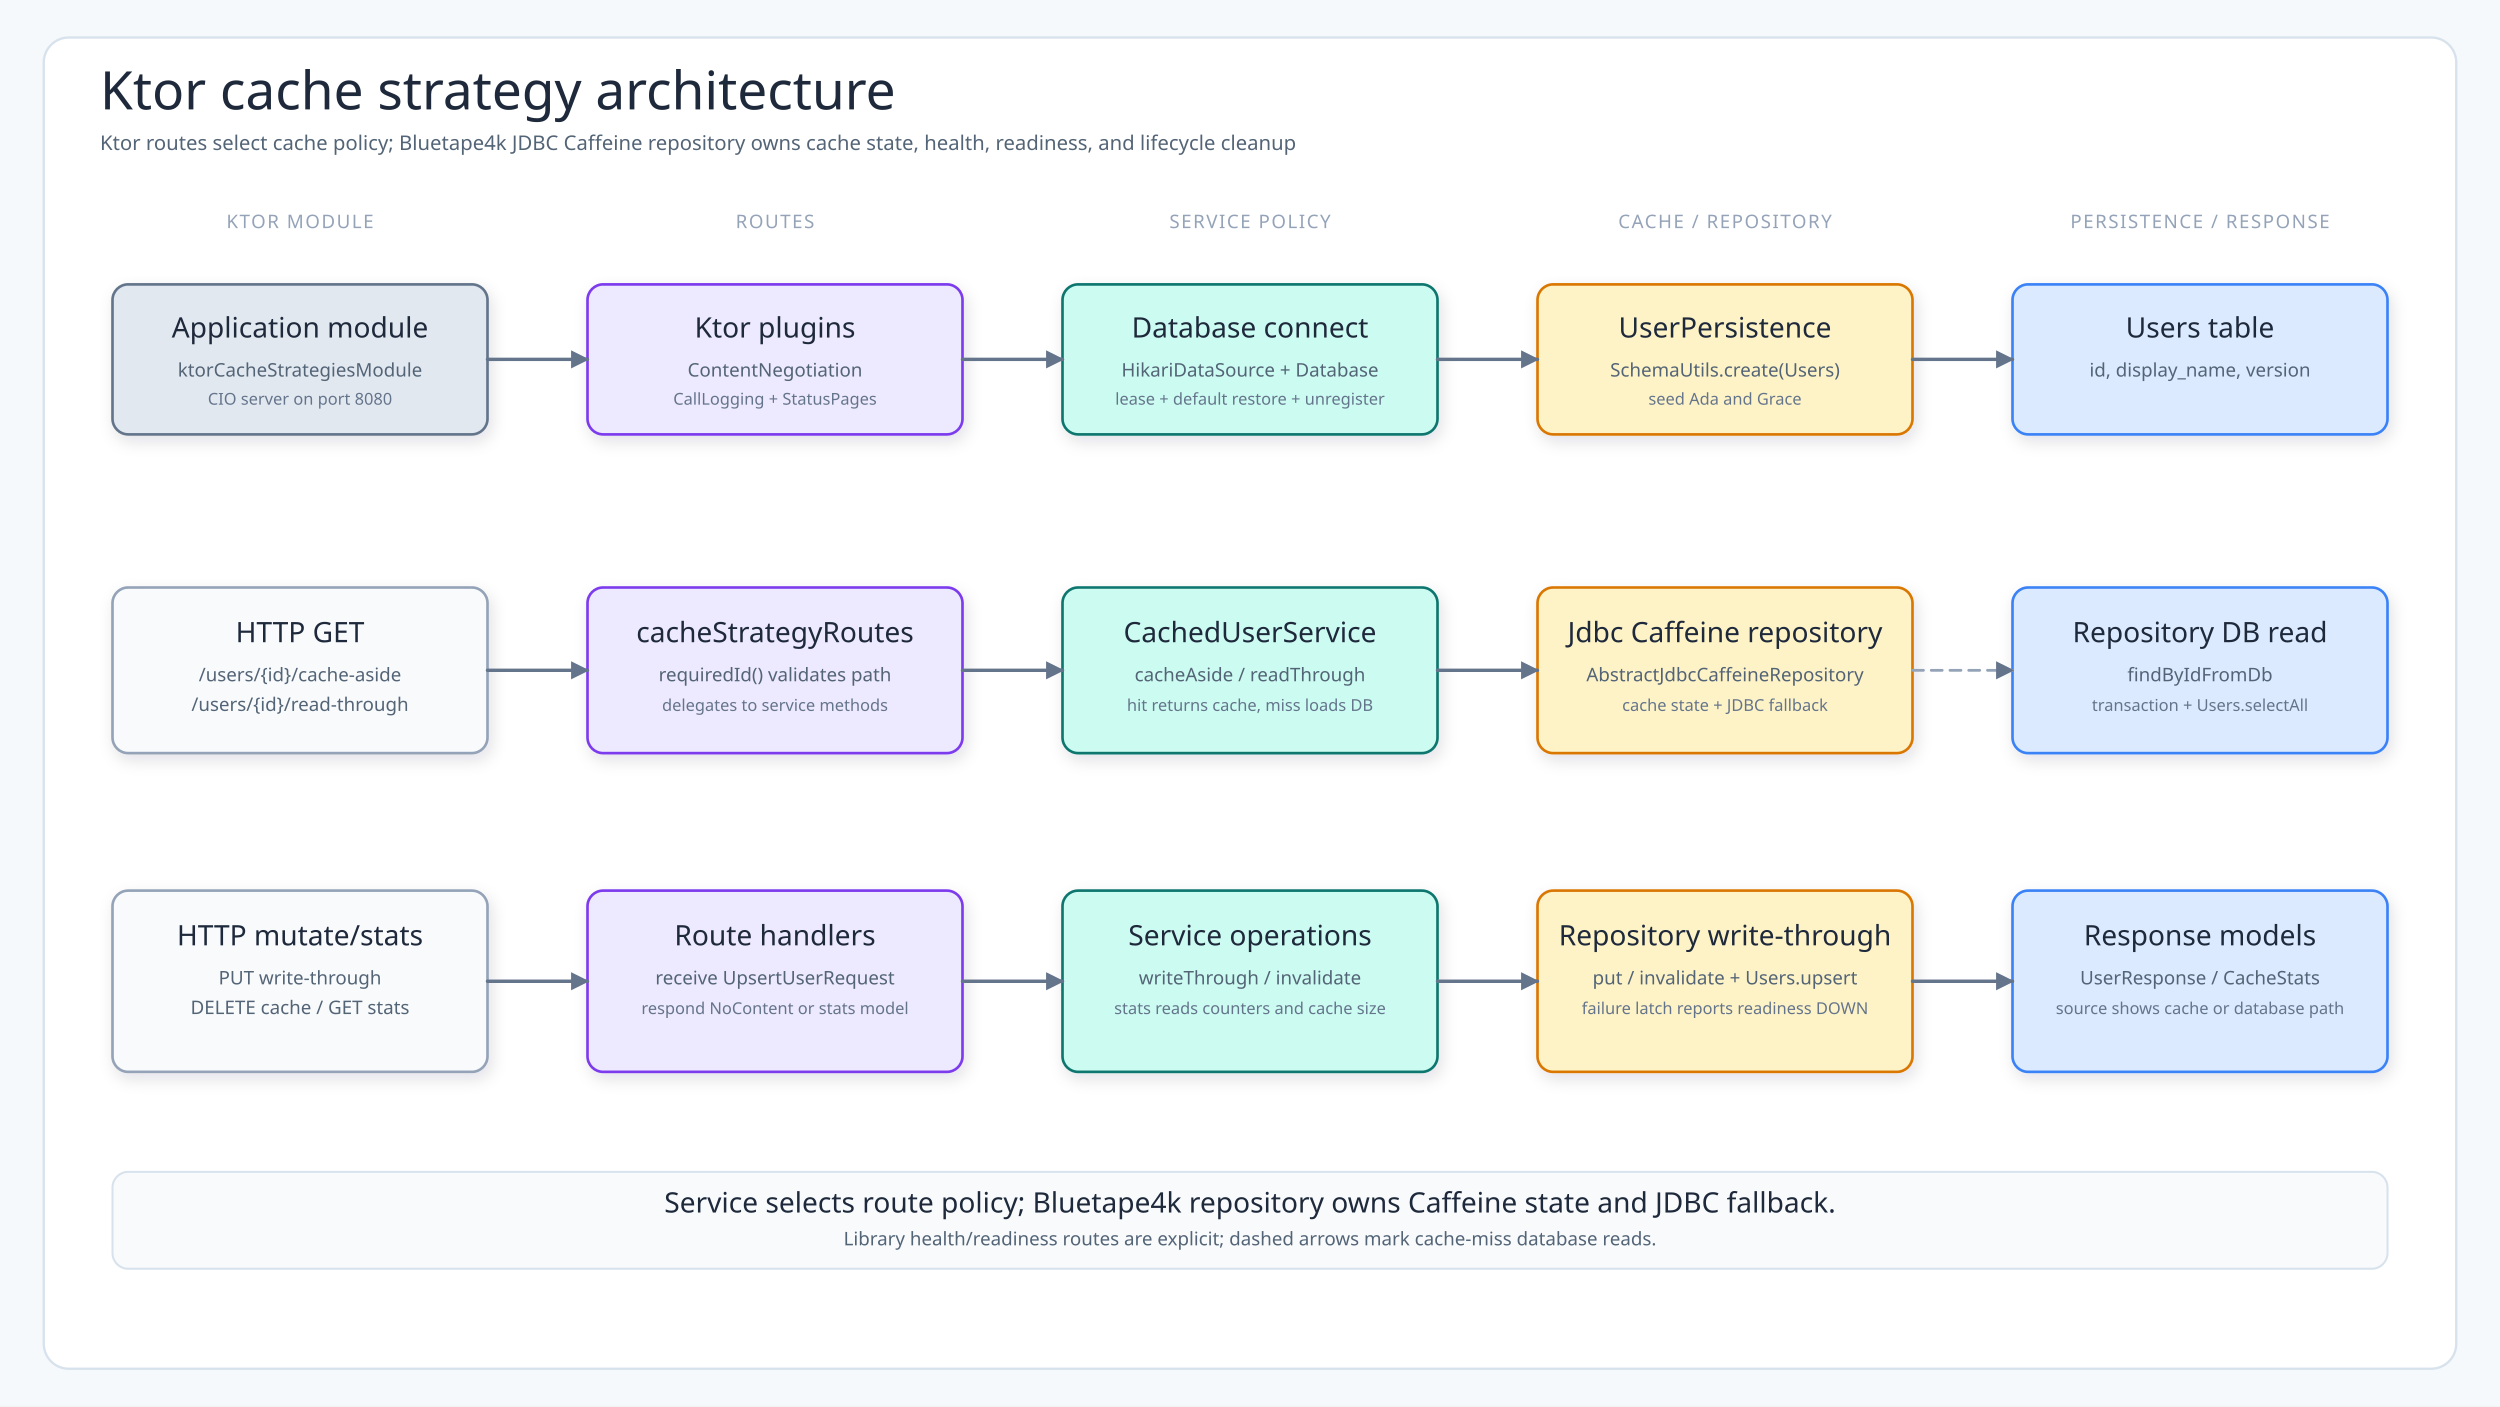
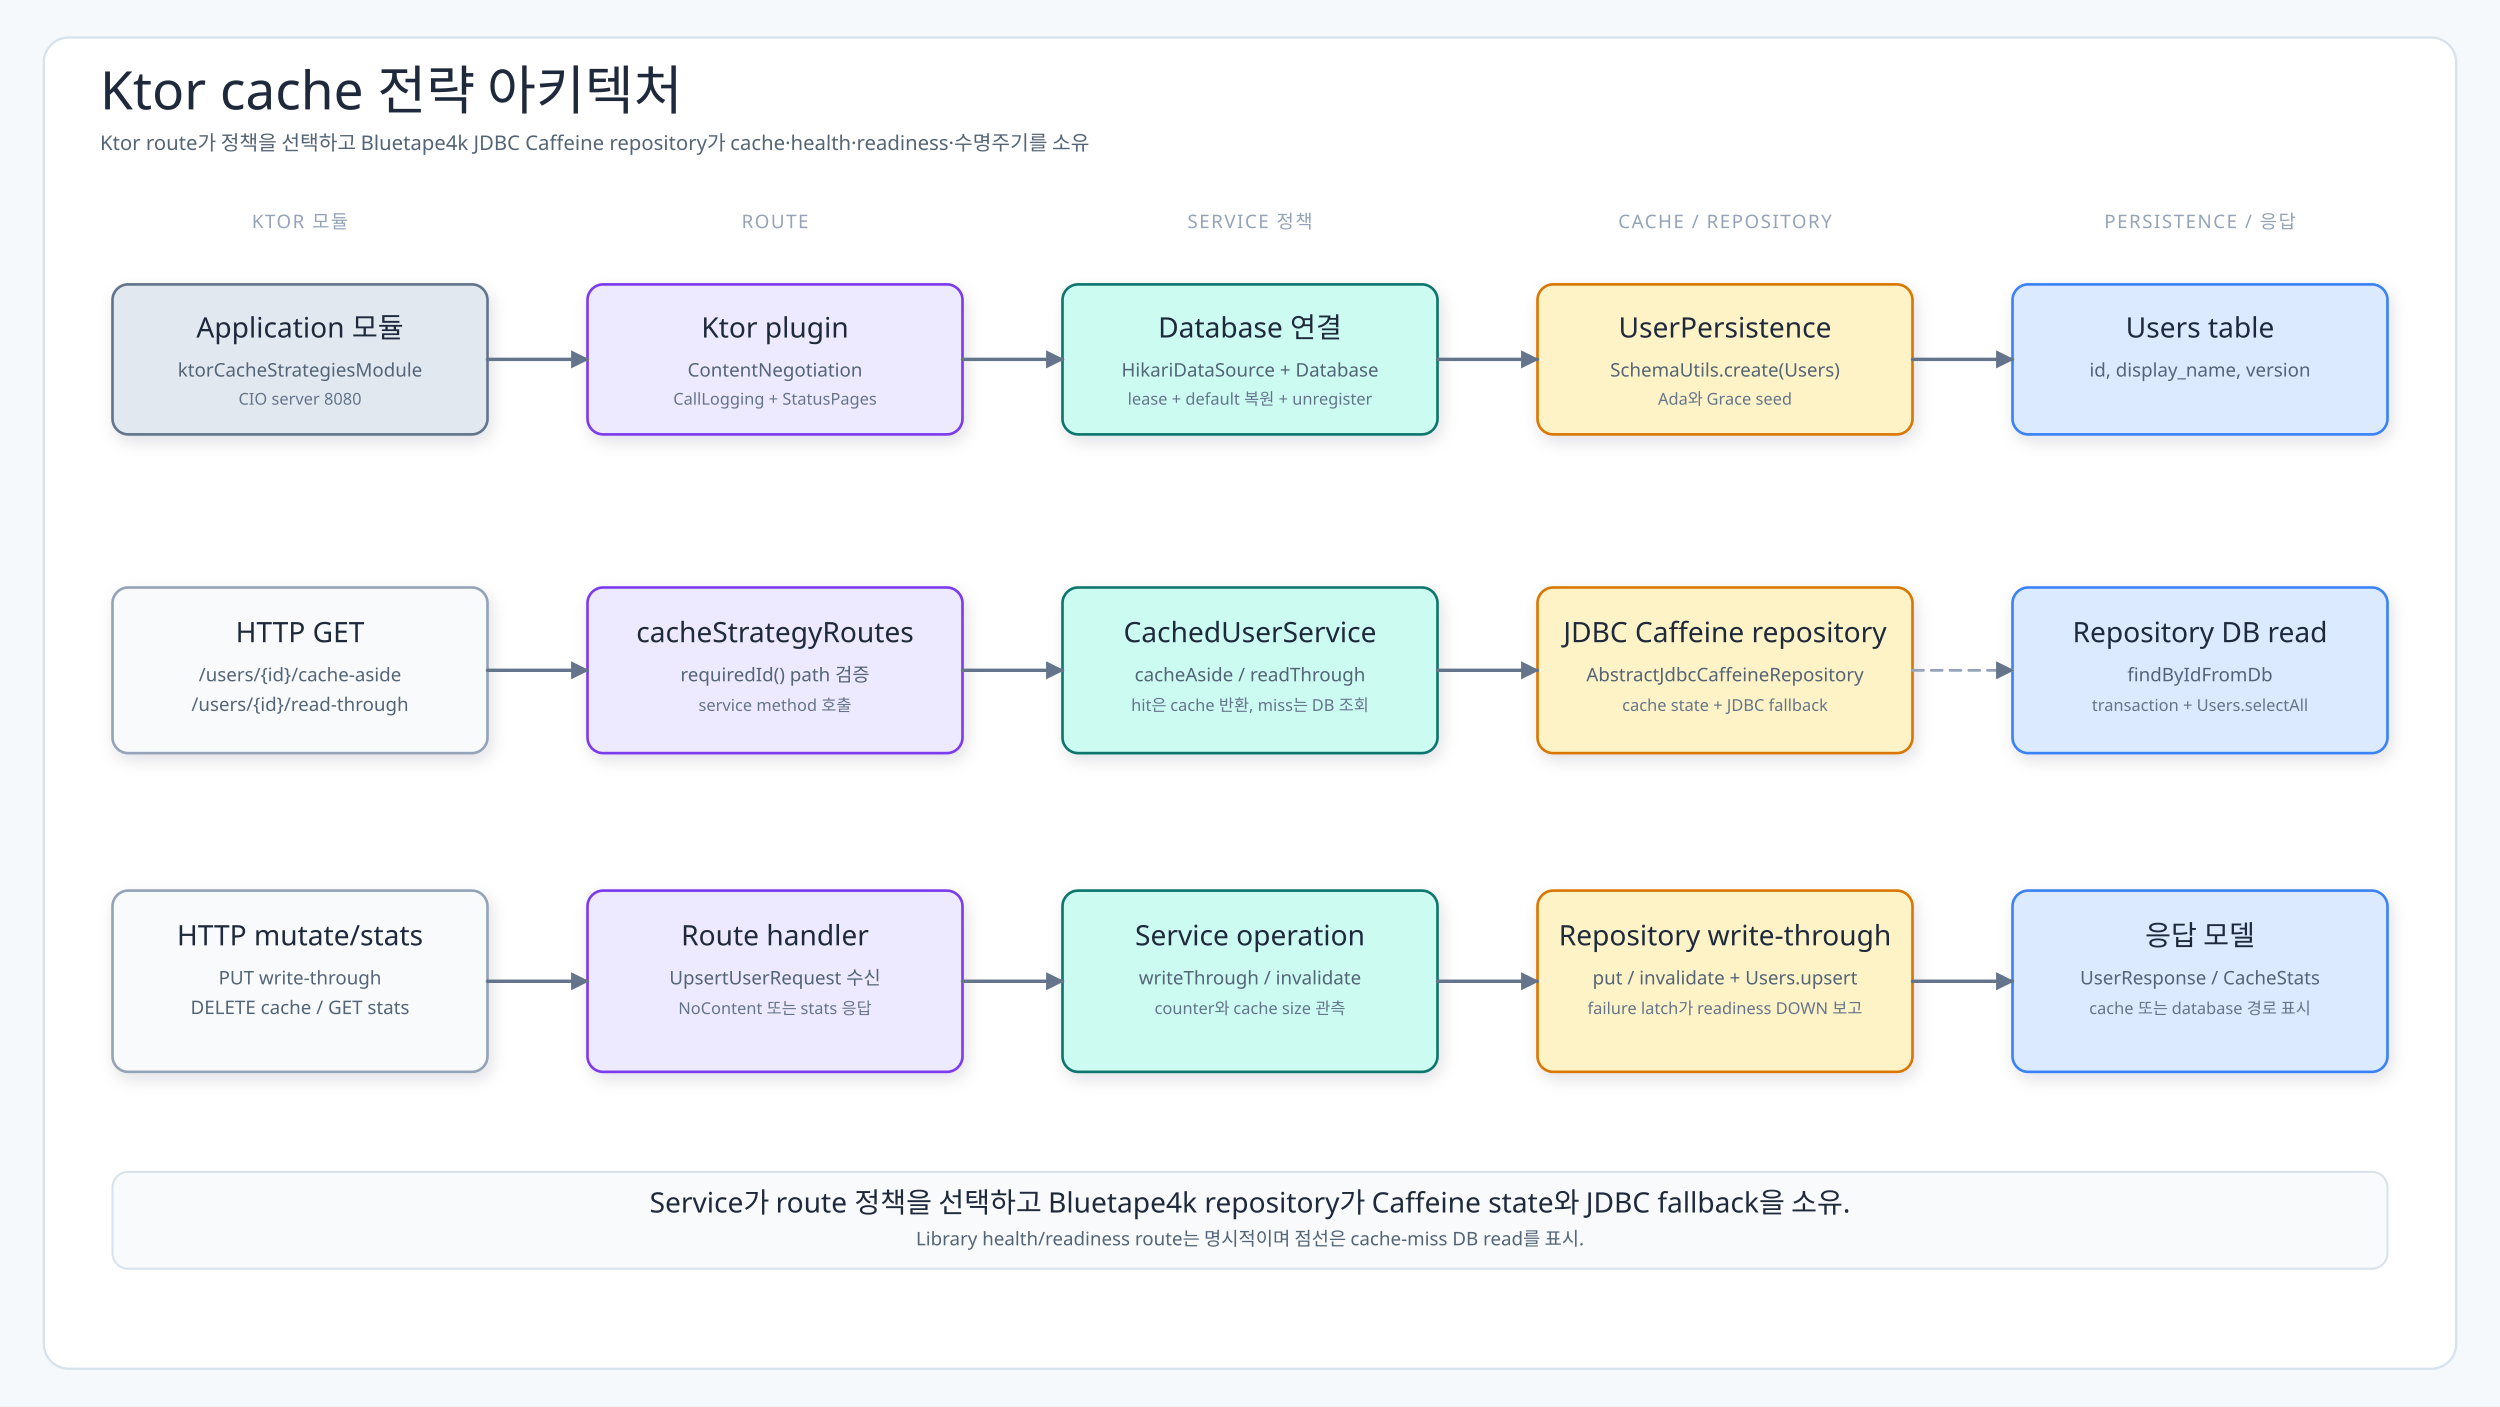
- <svg xmlns="http://www.w3.org/2000/svg" viewBox="0 0 1600 900" width="1600" height="900" role="img" aria-label="Ktor cache strategy architecture">
+ <svg xmlns="http://www.w3.org/2000/svg" viewBox="0 0 1600 900" width="1600" height="900" role="img" aria-label="Ktor cache 전략 아키텍처">
  <defs>
    <filter id="shadow" x="-10%" y="-10%" width="120%" height="130%">
      <feDropShadow dx="2" dy="4" stdDeviation="5" flood-color="#1f2937" flood-opacity="0.12" />
    </filter>
    <marker id="flowHead" markerWidth="14" markerHeight="14" refX="12" refY="7" orient="auto" markerUnits="userSpaceOnUse" viewBox="0 0 14 14" data-role="primary" data-tip-direction="positive-x">
      <path d="M2,2 L12,7 L2,12 Z" fill="#64748b" stroke="#64748b" stroke-width="1" stroke-dasharray="none" />
    </marker>
    <style>
      .canvas{fill:#f6f9fc}
      .frame{fill:#fff;stroke:#d7e2ec;stroke-width:1.5}
-       .title{font-family:"Architects Daughter";font-size:34px;fill:#1e293b}
-       .subtitle{font-family:"Comic Mono";font-size:13px;fill:#536476}
-       .columnTitle{font-family:"Architects Daughter";font-size:12px;letter-spacing:.08em;fill:#94a3b8}
+       .title{font-family:"goorm Sans";font-size:34px;fill:#1e293b}
+       .subtitle{font-family:"goorm Sans Code";font-size:13px;fill:#536476}
+       .columnTitle{font-family:"goorm Sans";font-size:12px;letter-spacing:.08em;fill:#94a3b8}
      .card{stroke-width:1.7;filter:url(#shadow)}
-       .label{font-family:"Architects Daughter";font-size:18px;fill:#1e293b}
-       .detail{font-family:"Comic Mono";font-size:12px;fill:#536476}
-       .tiny{font-family:"Comic Mono";font-size:10.5px;fill:#64748b}
+       .label{font-family:"goorm Sans";font-size:18px;fill:#1e293b}
+       .detail{font-family:"goorm Sans Code";font-size:12px;fill:#536476}
+       .tiny{font-family:"goorm Sans Code";font-size:10.5px;fill:#64748b}
      .arrow{fill:none;stroke:#64748b;stroke-width:2.2;stroke-linecap:round;stroke-linejoin:round;marker-end:url(#flowHead)}
      .dash{fill:none;stroke:#94a3b8;stroke-width:1.8;stroke-linecap:round;stroke-linejoin:round;stroke-dasharray:7 5;marker-end:url(#flowHead)}
    </style>
  </defs>
  <rect width="1600" height="900" class="canvas" />
  <rect x="28" y="24" width="1544" height="852" rx="16" class="frame" />
-   <text x="64" y="70" class="title">Ktor cache strategy architecture</text>
-   <text x="64" y="96" class="subtitle">Ktor routes select cache policy; Bluetape4k JDBC Caffeine repository owns cache state, health, readiness, and lifecycle cleanup</text>
-   <text x="192" y="146" class="columnTitle" text-anchor="middle">KTOR MODULE</text>
-   <text x="496" y="146" class="columnTitle" text-anchor="middle">ROUTES</text>
-   <text x="800" y="146" class="columnTitle" text-anchor="middle">SERVICE POLICY</text>
+   <text x="64" y="70" class="title">Ktor cache 전략 아키텍처</text>
+   <text x="64" y="96" class="subtitle">Ktor route가 정책을 선택하고 Bluetape4k JDBC Caffeine repository가 cache·health·readiness·수명주기를 소유</text>
+   <text x="192" y="146" class="columnTitle" text-anchor="middle">KTOR 모듈</text>
+   <text x="496" y="146" class="columnTitle" text-anchor="middle">ROUTE</text>
+   <text x="800" y="146" class="columnTitle" text-anchor="middle">SERVICE 정책</text>
  <text x="1104" y="146" class="columnTitle" text-anchor="middle">CACHE / REPOSITORY</text>
-   <text x="1408" y="146" class="columnTitle" text-anchor="middle">PERSISTENCE / RESPONSE</text>
+   <text x="1408" y="146" class="columnTitle" text-anchor="middle">PERSISTENCE / 응답</text>
  <g id="bootstrap-row">
    <rect x="72" y="182" width="240" height="96" rx="10" fill="#e2e8f0" stroke="#64748b" class="card" />
-     <text x="192" y="216" class="label" text-anchor="middle">Application module</text>
+     <text x="192" y="216" class="label" text-anchor="middle">Application 모듈</text>
    <text x="192" y="241" class="detail" text-anchor="middle">ktorCacheStrategiesModule</text>
-     <text x="192" y="259" class="tiny" text-anchor="middle">CIO server on port 8080</text>
+     <text x="192" y="259" class="tiny" text-anchor="middle">CIO server 8080</text>
    <rect x="376" y="182" width="240" height="96" rx="10" fill="#ede9fe" stroke="#7c3aed" class="card" />
-     <text x="496" y="216" class="label" text-anchor="middle">Ktor plugins</text>
+     <text x="496" y="216" class="label" text-anchor="middle">Ktor plugin</text>
    <text x="496" y="241" class="detail" text-anchor="middle">ContentNegotiation</text>
    <text x="496" y="259" class="tiny" text-anchor="middle">CallLogging + StatusPages</text>
    <rect x="680" y="182" width="240" height="96" rx="10" fill="#ccfbf1" stroke="#0f766e" class="card" />
-     <text x="800" y="216" class="label" text-anchor="middle">Database connect</text>
+     <text x="800" y="216" class="label" text-anchor="middle">Database 연결</text>
    <text x="800" y="241" class="detail" text-anchor="middle">HikariDataSource + Database</text>
-     <text x="800" y="259" class="tiny" text-anchor="middle">lease + default restore + unregister</text>
+     <text x="800" y="259" class="tiny" text-anchor="middle">lease + default 복원 + unregister</text>
    <rect x="984" y="182" width="240" height="96" rx="10" fill="#fef3c7" stroke="#d97706" class="card" />
    <text x="1104" y="216" class="label" text-anchor="middle">UserPersistence</text>
    <text x="1104" y="241" class="detail" text-anchor="middle">SchemaUtils.create(Users)</text>
-     <text x="1104" y="259" class="tiny" text-anchor="middle">seed Ada and Grace</text>
+     <text x="1104" y="259" class="tiny" text-anchor="middle">Ada와 Grace seed</text>
    <rect x="1288" y="182" width="240" height="96" rx="10" fill="#dbeafe" stroke="#3b82f6" class="card" />
    <text x="1408" y="216" class="label" text-anchor="middle">Users table</text>
    <text x="1408" y="241" class="detail" text-anchor="middle">id, display_name, version</text>
    <path data-connector="module-to-plugins" d="M312,230 H376" class="arrow" />
    <path data-connector="plugins-to-database" d="M616,230 H680" class="arrow" />
    <path data-connector="database-to-persistence" d="M920,230 H984" class="arrow" />
    <path data-connector="persistence-to-users-table" d="M1224,230 H1288" class="arrow" />
  </g>
  <g id="read-row">
    <rect x="72" y="376" width="240" height="106" rx="10" fill="#f8fafc" stroke="#94a3b8" class="card" />
    <text x="192" y="411" class="label" text-anchor="middle">HTTP GET</text>
    <text x="192" y="436" class="detail" text-anchor="middle">/users/{id}/cache-aside</text>
    <text x="192" y="455" class="detail" text-anchor="middle">/users/{id}/read-through</text>
    <rect x="376" y="376" width="240" height="106" rx="10" fill="#ede9fe" stroke="#7c3aed" class="card" />
    <text x="496" y="411" class="label" text-anchor="middle">cacheStrategyRoutes</text>
-     <text x="496" y="436" class="detail" text-anchor="middle">requiredId() validates path</text>
-     <text x="496" y="455" class="tiny" text-anchor="middle">delegates to service methods</text>
+     <text x="496" y="436" class="detail" text-anchor="middle">requiredId() path 검증</text>
+     <text x="496" y="455" class="tiny" text-anchor="middle">service method 호출</text>
    <rect x="680" y="376" width="240" height="106" rx="10" fill="#ccfbf1" stroke="#0f766e" class="card" />
    <text x="800" y="411" class="label" text-anchor="middle">CachedUserService</text>
    <text x="800" y="436" class="detail" text-anchor="middle">cacheAside / readThrough</text>
-     <text x="800" y="455" class="tiny" text-anchor="middle">hit returns cache, miss loads DB</text>
+     <text x="800" y="455" class="tiny" text-anchor="middle">hit은 cache 반환, miss는 DB 조회</text>
    <rect x="984" y="376" width="240" height="106" rx="10" fill="#fef3c7" stroke="#d97706" class="card" />
-     <text x="1104" y="411" class="label" text-anchor="middle">Jdbc Caffeine repository</text>
+     <text x="1104" y="411" class="label" text-anchor="middle">JDBC Caffeine repository</text>
    <text x="1104" y="436" class="detail" text-anchor="middle">AbstractJdbcCaffeineRepository</text>
    <text x="1104" y="455" class="tiny" text-anchor="middle">cache state + JDBC fallback</text>
    <rect x="1288" y="376" width="240" height="106" rx="10" fill="#dbeafe" stroke="#3b82f6" class="card" />
    <text x="1408" y="411" class="label" text-anchor="middle">Repository DB read</text>
    <text x="1408" y="436" class="detail" text-anchor="middle">findByIdFromDb</text>
    <text x="1408" y="455" class="tiny" text-anchor="middle">transaction + Users.selectAll</text>
    <path data-connector="http-get-to-routes" d="M312,429 H376" class="arrow" />
    <path data-connector="routes-to-read-service" d="M616,429 H680" class="arrow" />
    <path data-connector="read-service-to-cache" d="M920,429 H984" class="arrow" />
    <path data-connector="cache-to-repository-fallback" d="M1224,429 H1288" class="dash" />
  </g>
  <g id="write-row">
    <rect x="72" y="570" width="240" height="116" rx="10" fill="#f8fafc" stroke="#94a3b8" class="card" />
    <text x="192" y="605" class="label" text-anchor="middle">HTTP mutate/stats</text>
    <text x="192" y="630" class="detail" text-anchor="middle">PUT write-through</text>
    <text x="192" y="649" class="detail" text-anchor="middle">DELETE cache / GET stats</text>
    <rect x="376" y="570" width="240" height="116" rx="10" fill="#ede9fe" stroke="#7c3aed" class="card" />
-     <text x="496" y="605" class="label" text-anchor="middle">Route handlers</text>
-     <text x="496" y="630" class="detail" text-anchor="middle">receive UpsertUserRequest</text>
-     <text x="496" y="649" class="tiny" text-anchor="middle">respond NoContent or stats model</text>
+     <text x="496" y="605" class="label" text-anchor="middle">Route handler</text>
+     <text x="496" y="630" class="detail" text-anchor="middle">UpsertUserRequest 수신</text>
+     <text x="496" y="649" class="tiny" text-anchor="middle">NoContent 또는 stats 응답</text>
    <rect x="680" y="570" width="240" height="116" rx="10" fill="#ccfbf1" stroke="#0f766e" class="card" />
-     <text x="800" y="605" class="label" text-anchor="middle">Service operations</text>
+     <text x="800" y="605" class="label" text-anchor="middle">Service operation</text>
    <text x="800" y="630" class="detail" text-anchor="middle">writeThrough / invalidate</text>
-     <text x="800" y="649" class="tiny" text-anchor="middle">stats reads counters and cache size</text>
+     <text x="800" y="649" class="tiny" text-anchor="middle">counter와 cache size 관측</text>
    <rect x="984" y="570" width="240" height="116" rx="10" fill="#fef3c7" stroke="#d97706" class="card" />
    <text x="1104" y="605" class="label" text-anchor="middle">Repository write-through</text>
    <text x="1104" y="630" class="detail" text-anchor="middle">put / invalidate + Users.upsert</text>
-     <text x="1104" y="649" class="tiny" text-anchor="middle">failure latch reports readiness DOWN</text>
+     <text x="1104" y="649" class="tiny" text-anchor="middle">failure latch가 readiness DOWN 보고</text>
    <rect x="1288" y="570" width="240" height="116" rx="10" fill="#dbeafe" stroke="#3b82f6" class="card" />
-     <text x="1408" y="605" class="label" text-anchor="middle">Response models</text>
+     <text x="1408" y="605" class="label" text-anchor="middle">응답 모델</text>
    <text x="1408" y="630" class="detail" text-anchor="middle">UserResponse / CacheStats</text>
-     <text x="1408" y="649" class="tiny" text-anchor="middle">source shows cache or database path</text>
+     <text x="1408" y="649" class="tiny" text-anchor="middle">cache 또는 database 경로 표시</text>
    <path data-connector="http-mutate-to-routes" d="M312,628 H376" class="arrow" />
    <path data-connector="routes-to-write-service" d="M616,628 H680" class="arrow" />
    <path data-connector="write-service-to-repository" d="M920,628 H984" class="arrow" />
    <path data-connector="repository-to-responses" d="M1224,628 H1288" class="arrow" />
  </g>
  <rect x="72" y="750" width="1456" height="62" rx="10" fill="#f8fafc" stroke="#d7e2ec" stroke-width="1.3" />
-   <text x="800" y="776" class="label" text-anchor="middle">Service selects route policy; Bluetape4k repository owns Caffeine state and JDBC fallback.</text>
-   <text x="800" y="797" class="detail" text-anchor="middle">Library health/readiness routes are explicit; dashed arrows mark cache-miss database reads.</text>
+   <text x="800" y="776" class="label" text-anchor="middle">Service가 route 정책을 선택하고 Bluetape4k repository가 Caffeine state와 JDBC fallback을 소유.</text>
+   <text x="800" y="797" class="detail" text-anchor="middle">Library health/readiness route는 명시적이며 점선은 cache-miss DB read를 표시.</text>
</svg>
